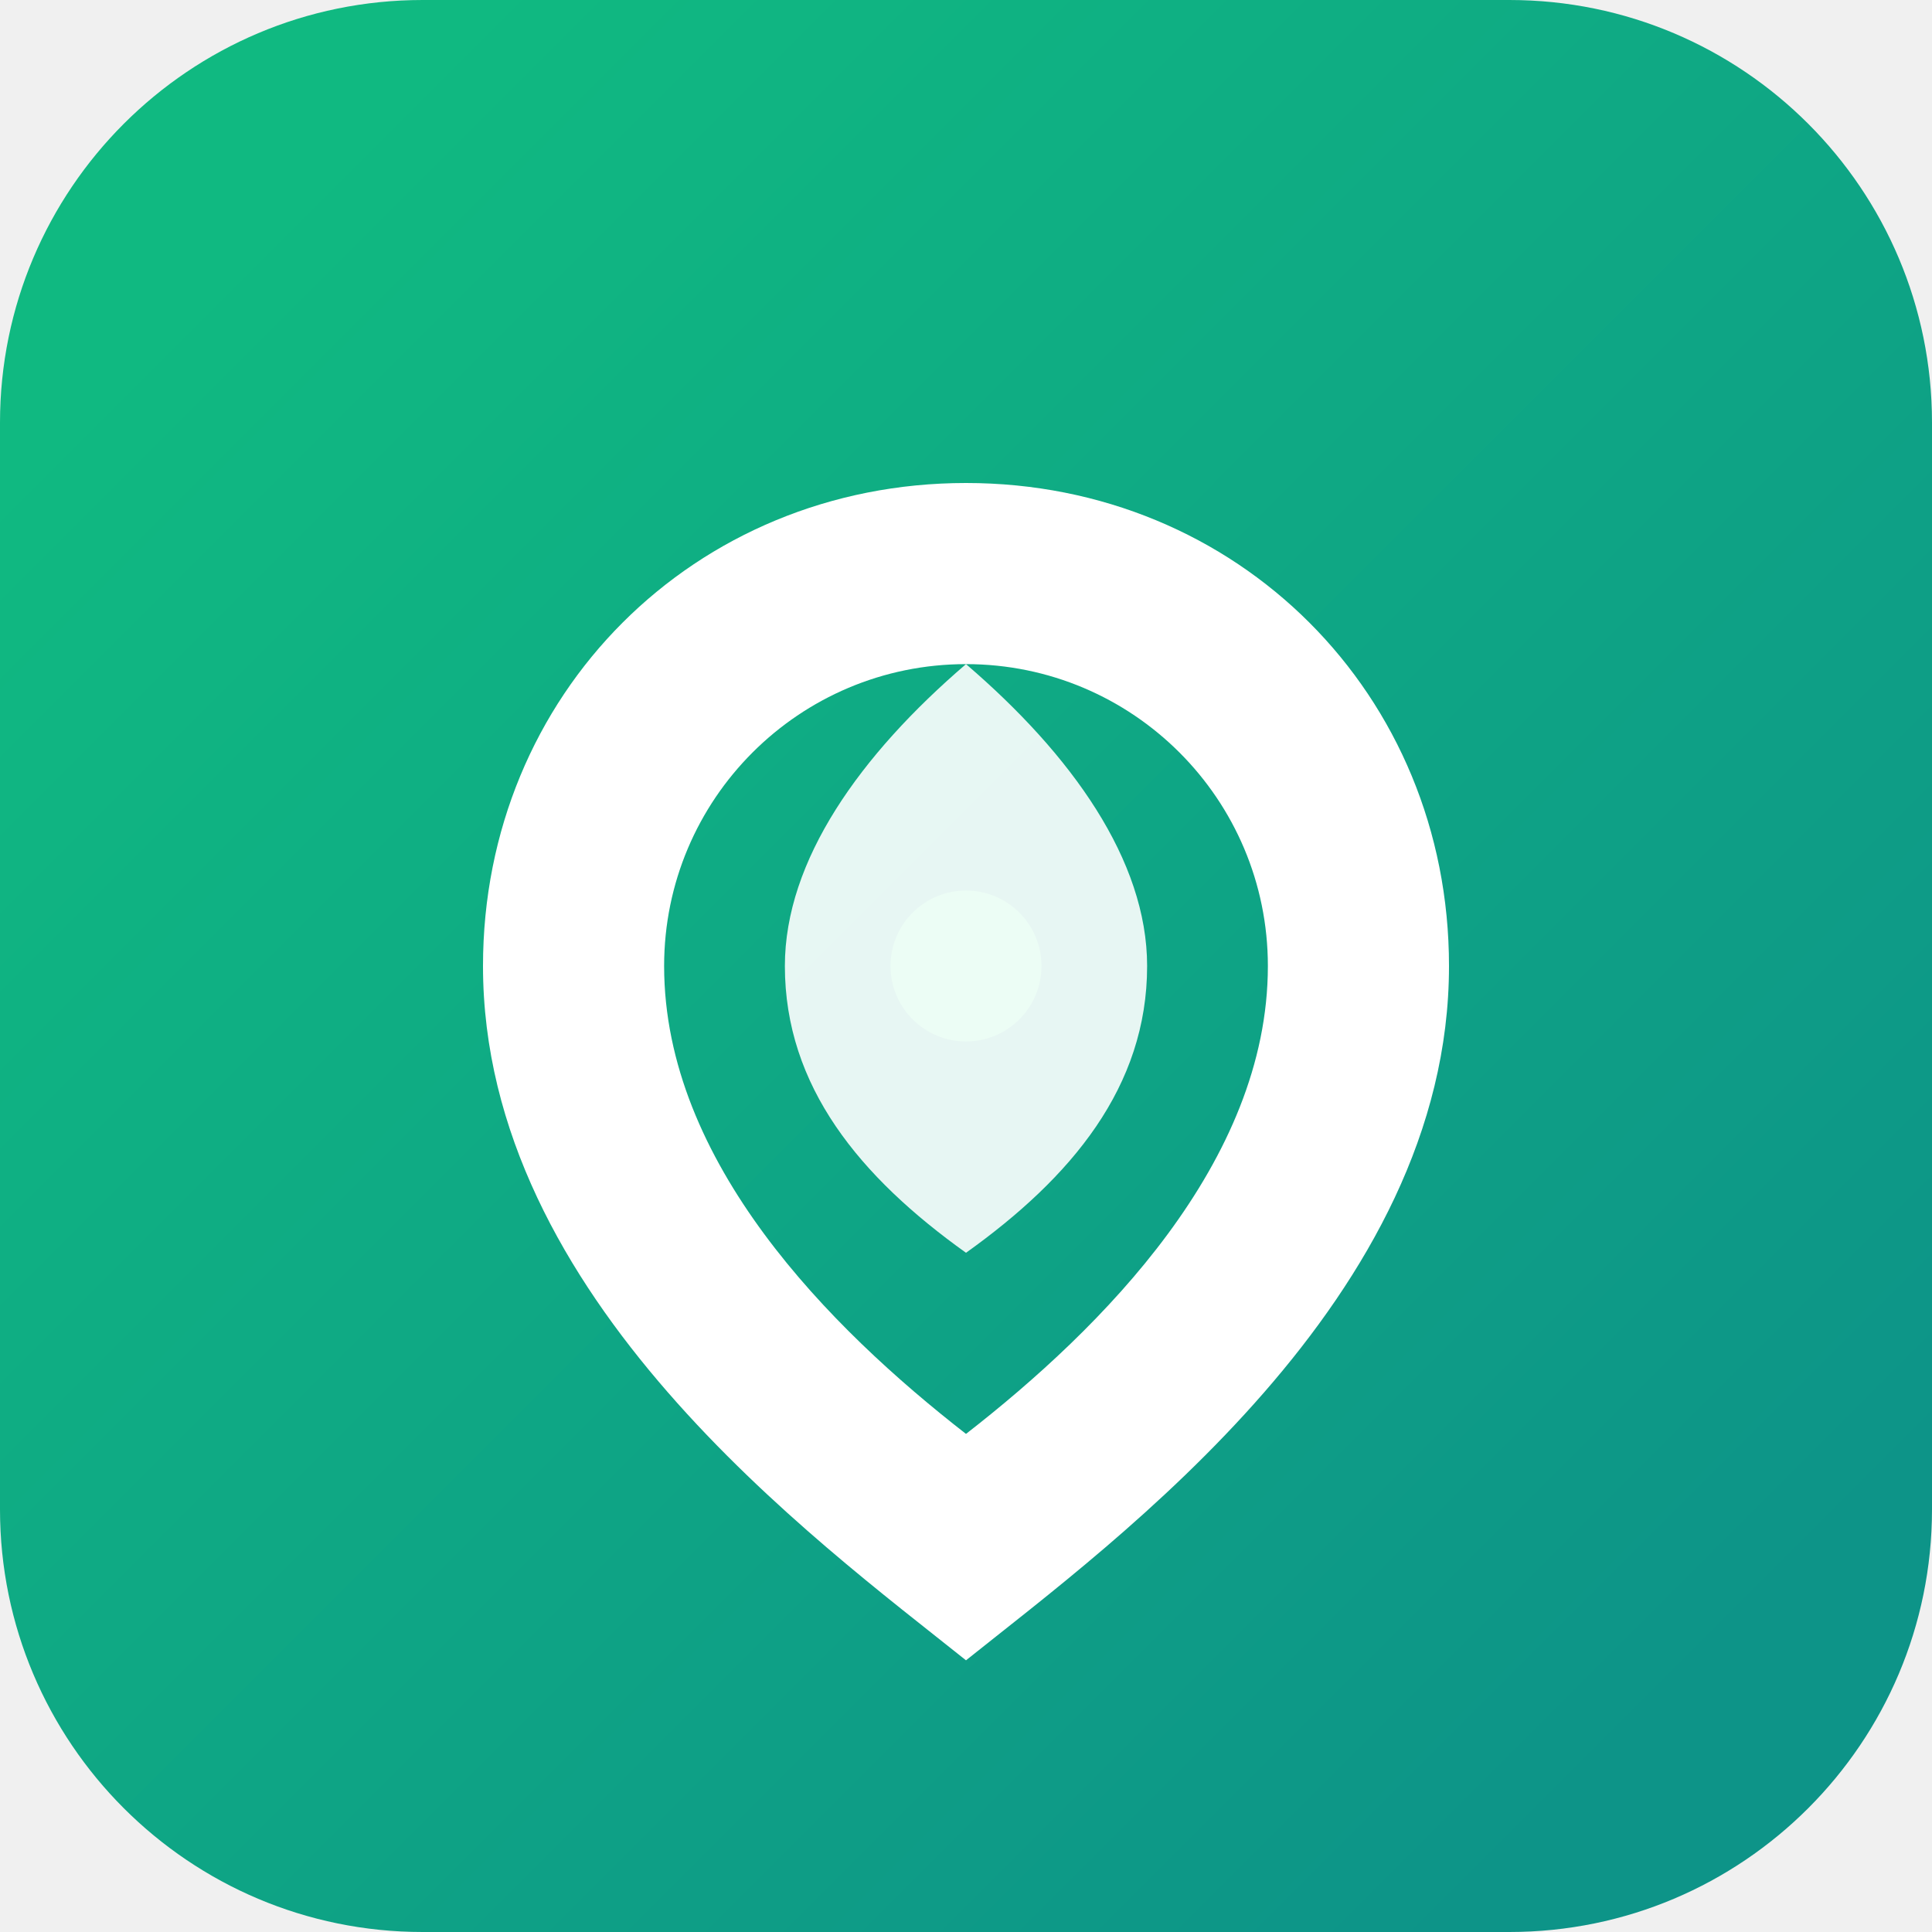
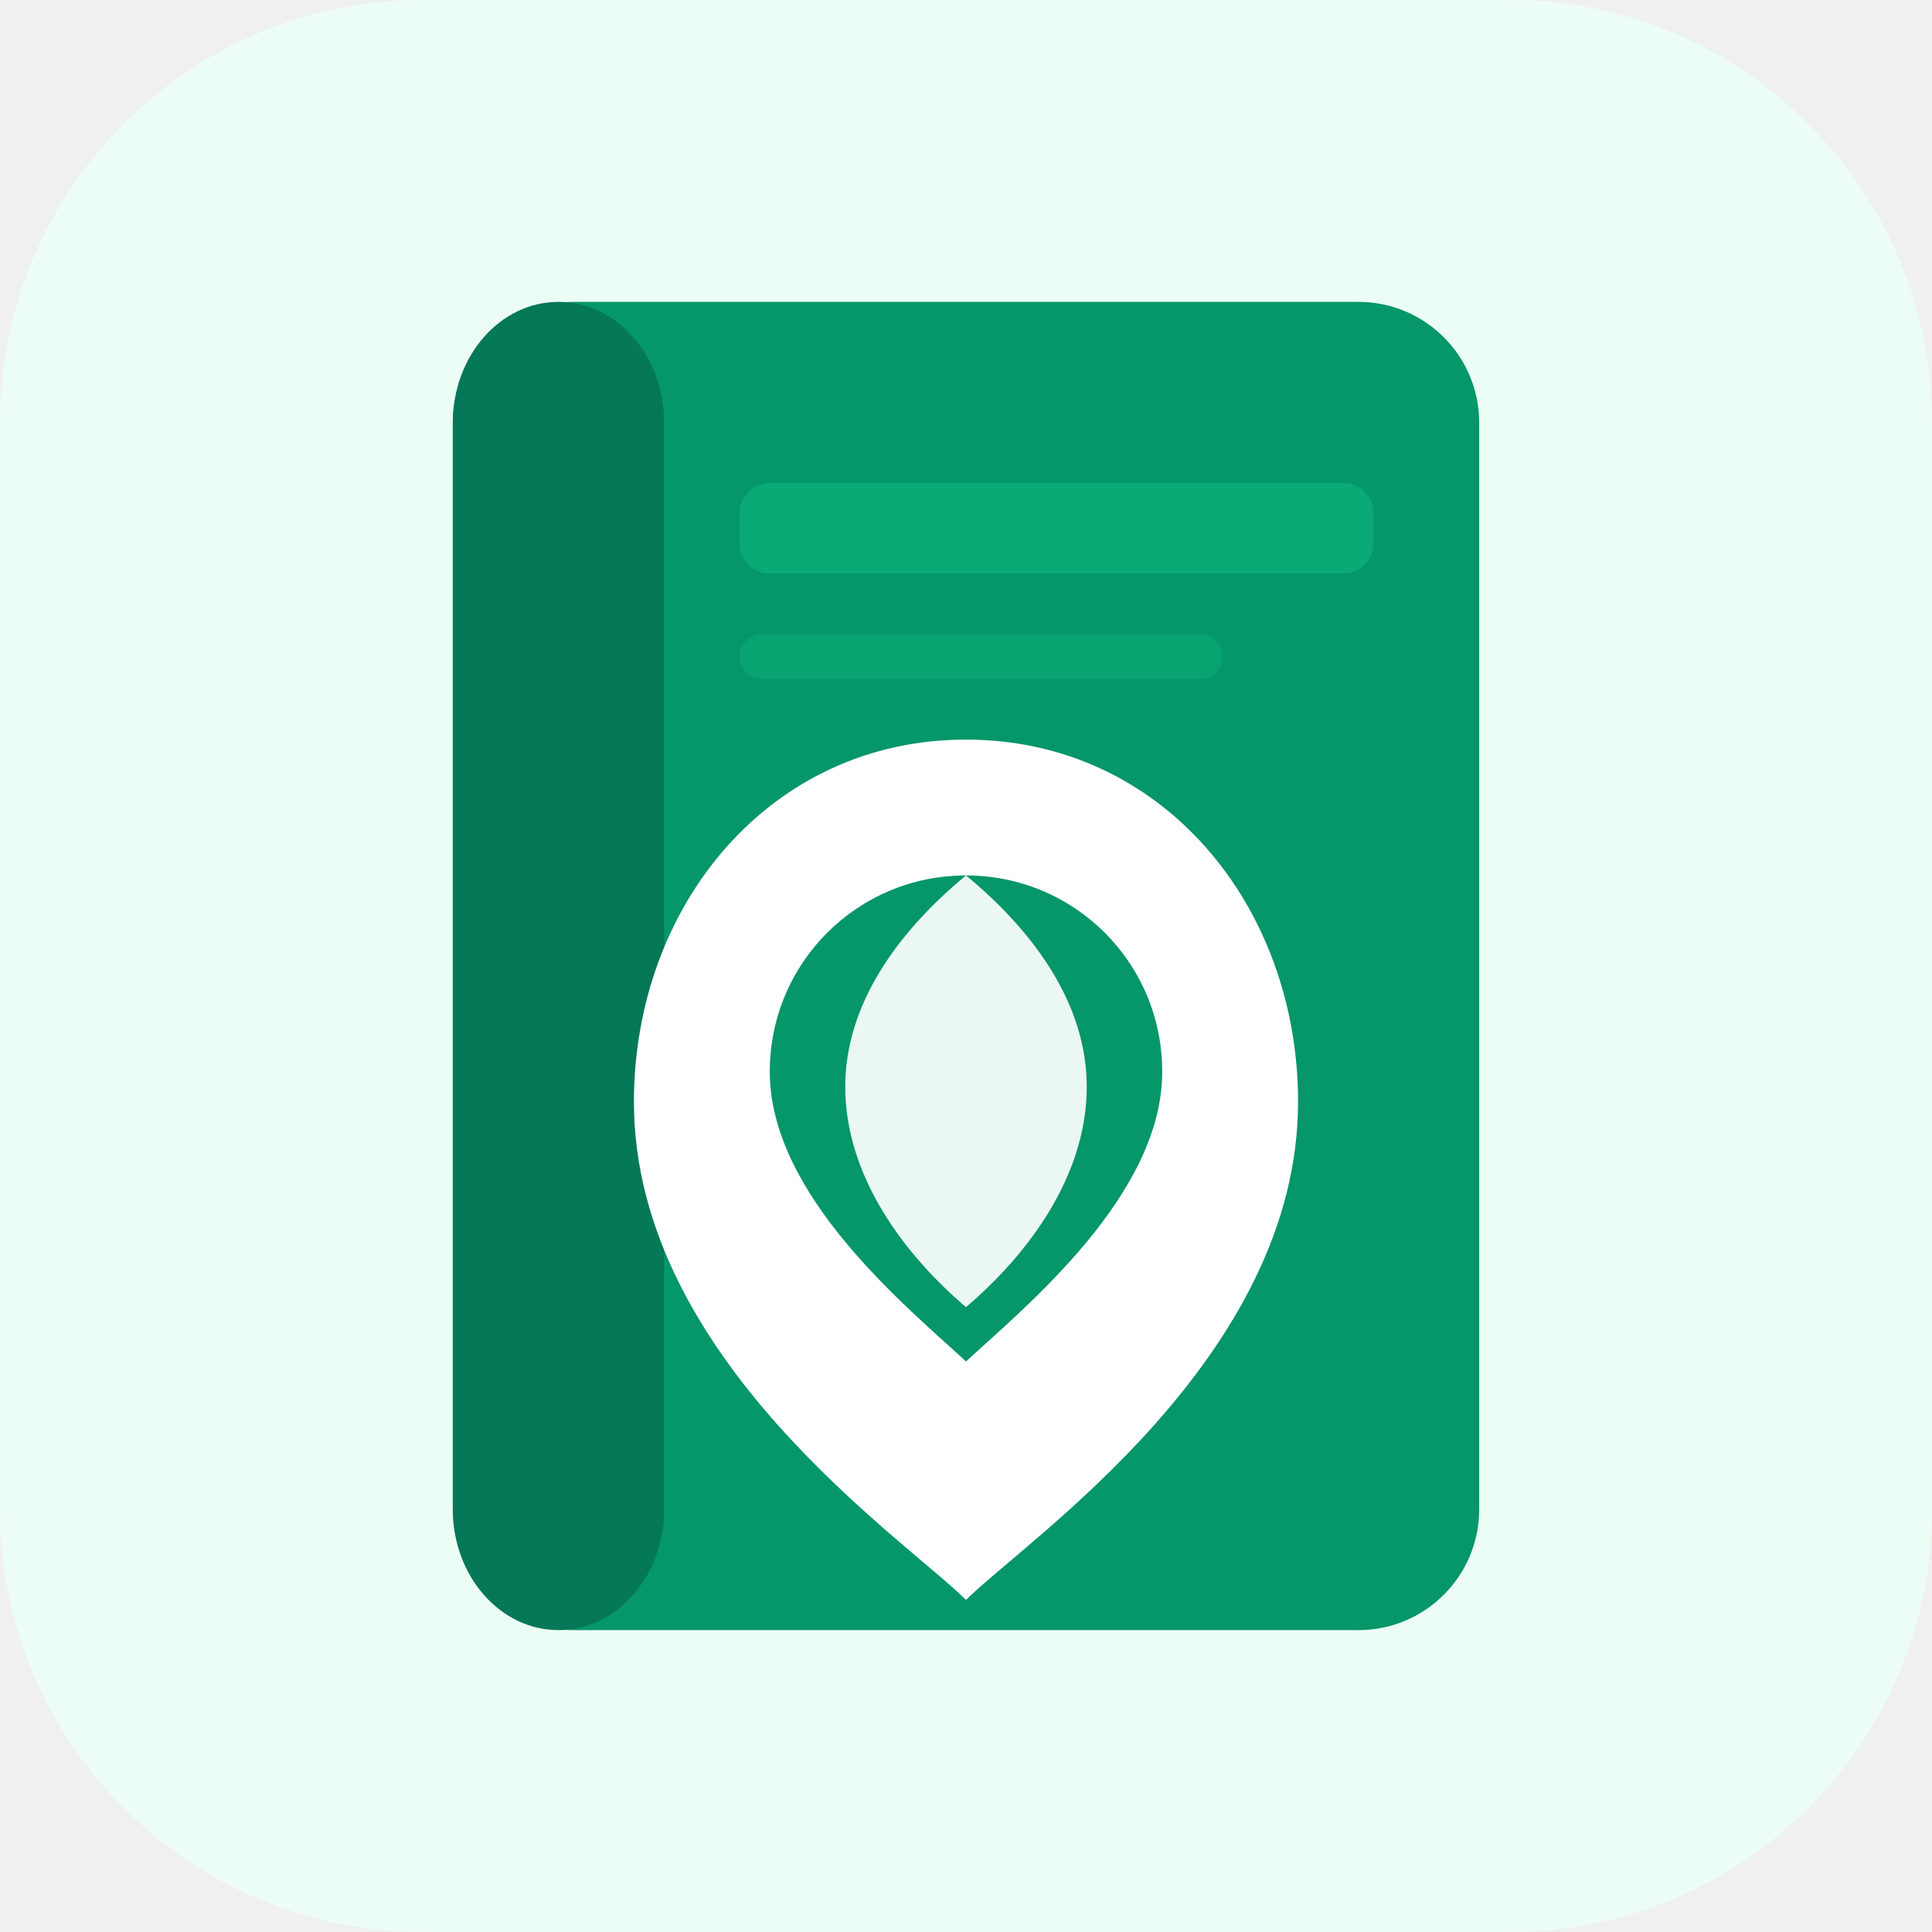
<svg xmlns="http://www.w3.org/2000/svg" viewBox="0 0 512 512" fill="none">
-   <defs>
-     <linearGradient id="bg" x1="64" y1="64" x2="448" y2="448" gradientUnits="userSpaceOnUse">
-       <stop stop-color="#10b981" />
-       <stop offset="1" stop-color="#0d9488" />
-     </linearGradient>
-   </defs>
-   <rect width="512" height="512" rx="112" fill="url(#bg)" />
-   <path fill="#ffffff" d="M256 128c-72 0-128 56-128 128 0 88 88 152 128 184 40-32 128-96 128-184 0-72-56-128-128-128zm0 48c44.2 0 80 35.8 80 80 0 52-44 96-80 124-36-28-80-72-80-124 0-44.2 35.8-80 80-80z" />
-   <path fill="#ffffff" fill-opacity="0.9" d="M256 176c-28 24-48 52-48 80 0 32 20 56 48 76 28-20 48-44 48-76 0-28-20-56-48-80z" />
-   <circle cx="256" cy="256" r="20" fill="#ecfdf5" />
+   <rect width="512" height="512" rx="112" fill="#ecfdf5" />
+   <rect x="120" y="80" width="272" height="352" rx="32" fill="#059669" />
+   <rect x="120" y="80" width="56" height="352" rx="32" fill="#047857" />
+   <rect x="196" y="128" width="168" height="24" rx="8" fill="#10b981" fill-opacity="0.55" />
+   <rect x="196" y="168" width="128" height="12" rx="6" fill="#10b981" fill-opacity="0.35" />
+   <path fill="#ffffff" d="M256 196c-52 0-88 44-88 96 0 68 72 116 88 132 16-16 88-64 88-132 0-52-36-96-88-96zm0 36c28.8 0 52 23.2 52 52 0 32.8-36.4 62.4-52 76.8-15.6-14.4-52-44-52-76.8 0-28.8 23.2-52 52-52z" />
+   <path fill="#ffffff" fill-opacity="0.92" d="M256 232c-18.4 15.2-32 34.4-32 56 0 24 16 44.8 32 58.4 16-13.6 32-34.4 32-58.4 0-21.6-13.6-40.8-32-56z" />
</svg>
